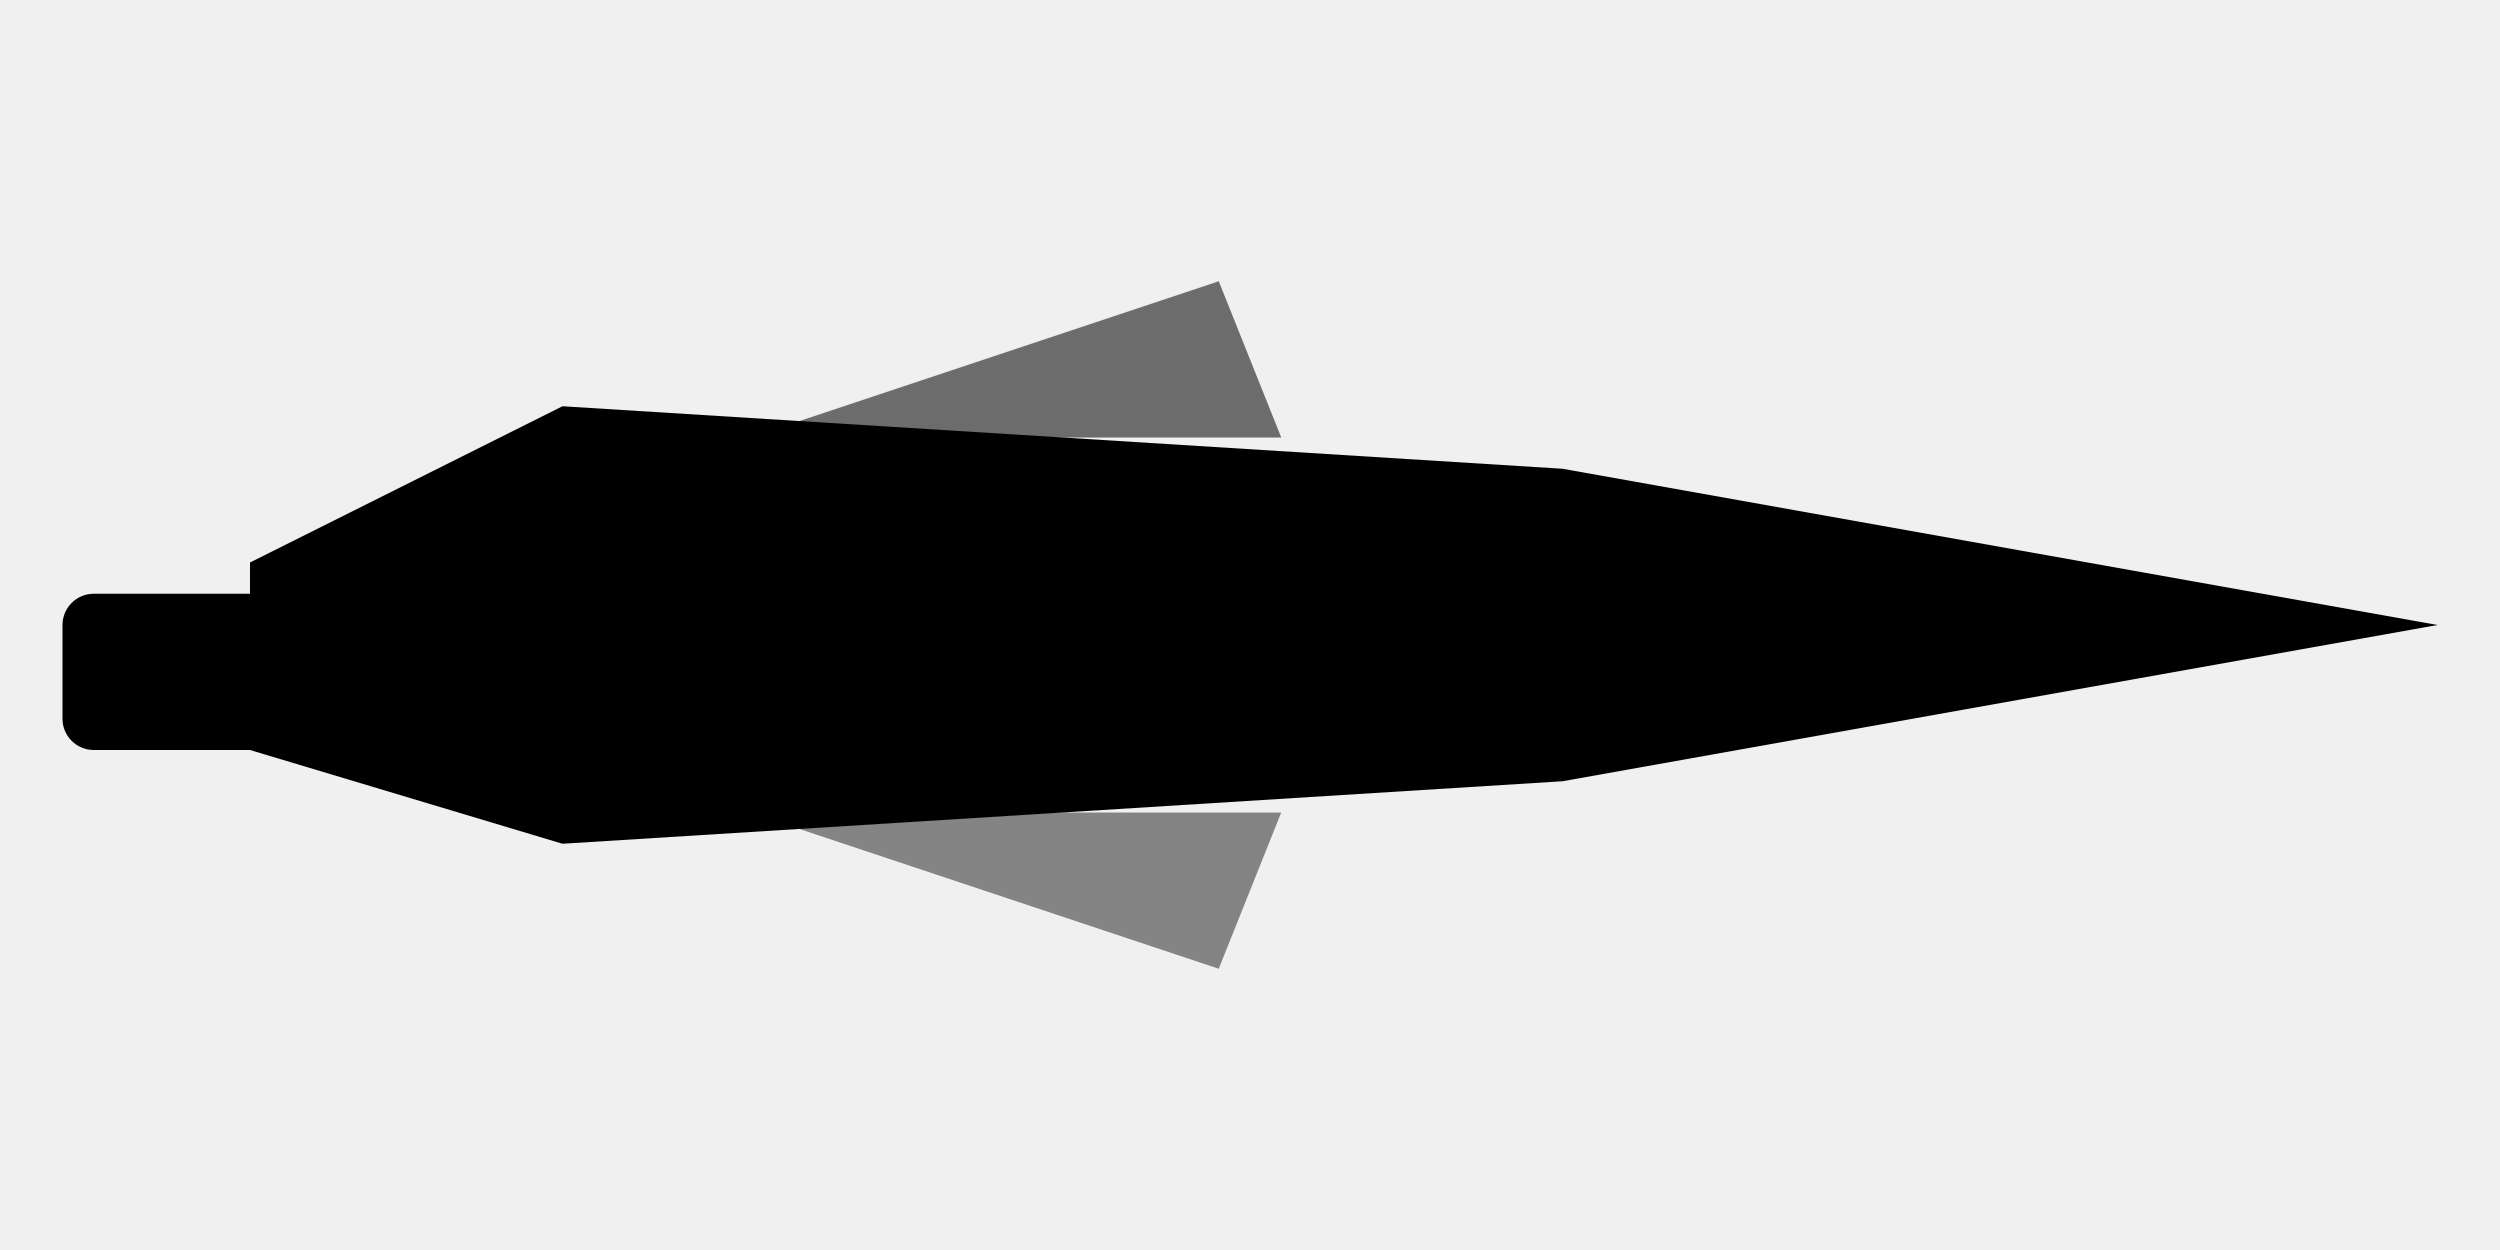
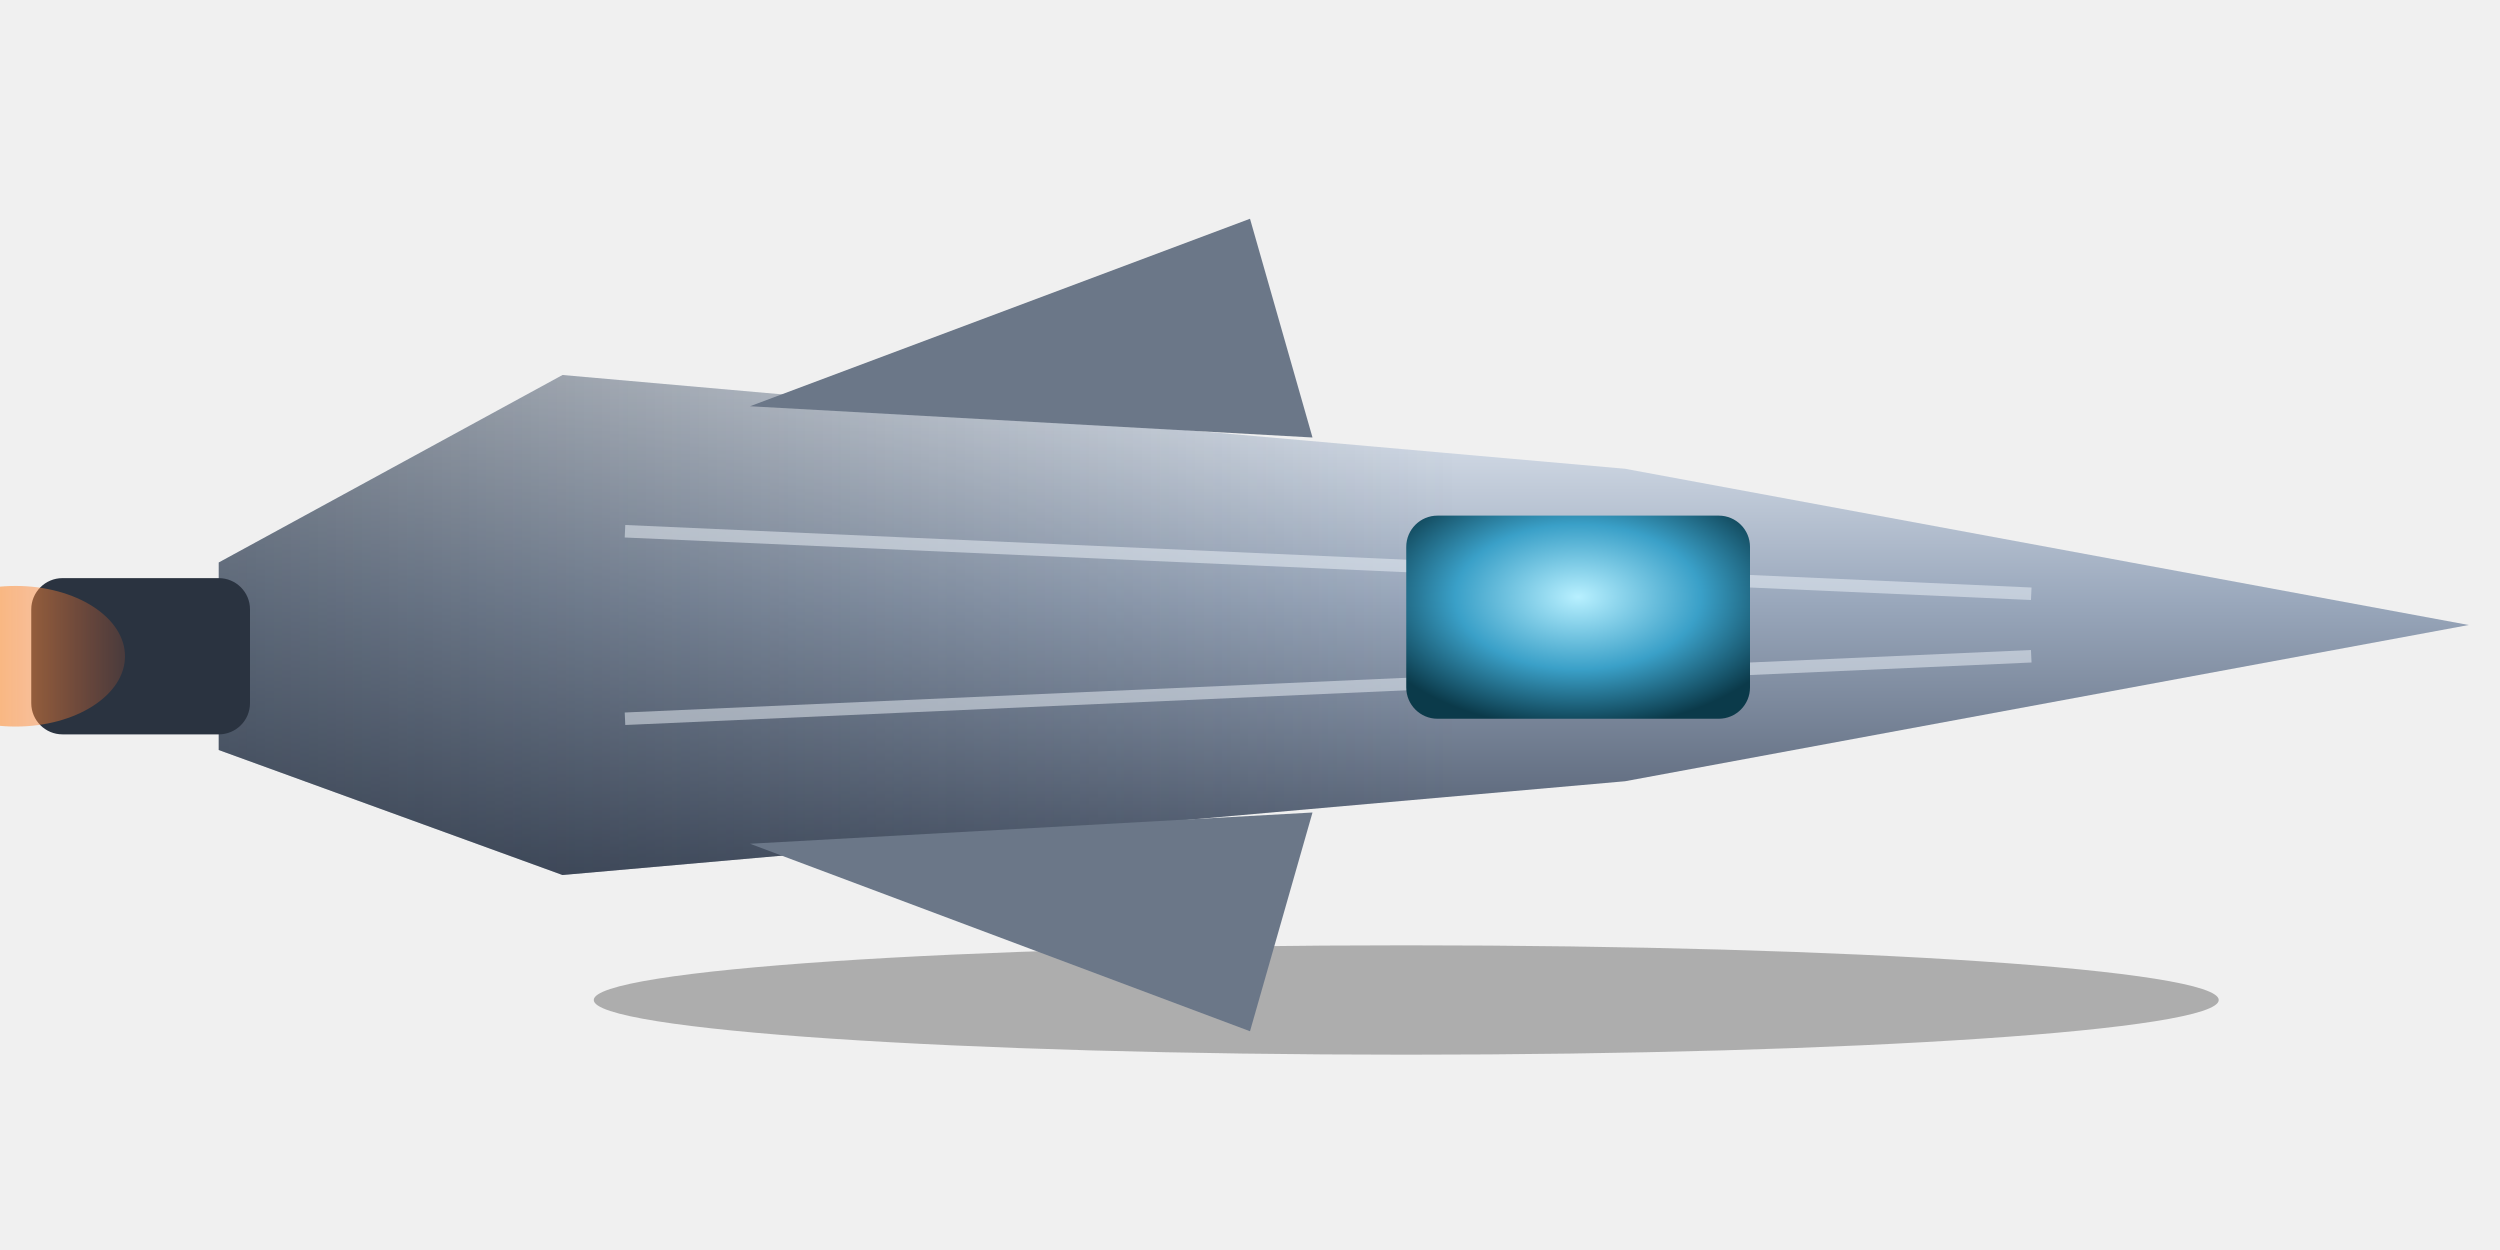
<svg xmlns="http://www.w3.org/2000/svg" class="hull-svg" viewBox="0 0 160 80" fill="none" aria-hidden="true">
+   <defs>
+     <linearGradient id="metal-ash-lance" x1="0" y1="0" x2="0" y2="1">
+       <stop offset="0%" stop-color="#E8EEF6" />
+       <stop offset="45%" stop-color="#9AA8BC" />
+       <stop offset="100%" stop-color="#4A5568" />
+     </linearGradient>
+     <linearGradient id="shade-ash-lance" x1="0" y1="0" x2="1" y2="0">
+       <stop offset="0%" stop-color="#2A3340" stop-opacity=".55" />
+       <stop offset="55%" stop-color="#2A3340" stop-opacity="0" />
+     </linearGradient>
+     <linearGradient id="glow-ash-lance" x1="0" y1="0" x2="1" y2="0">
+       <stop offset="0%" stop-color="#FFB24A" stop-opacity=".95" />
+       <stop offset="100%" stop-color="#FF6A2A" stop-opacity=".15" />
+     </linearGradient>
+     <radialGradient id="canopy-ash-lance" cx="50%" cy="40%" r="65%">
+       <stop offset="0%" stop-color="#B8F0FF" />
+       <stop offset="55%" stop-color="#3AA0C8" />
+       <stop offset="100%" stop-color="#0B3A4A" />
+     </radialGradient>
+   </defs>
+   <ellipse cx="90" cy="64" rx="52" ry="3.5" fill="#000" opacity=".28" />
  <g id="hull">
-     <path fill="currentColor" d="M16 36 L16 48 L36 54 L100 50 L156 40 L100 30 L36 26 Z" />
-     <path fill="currentColor" opacity=".55" d="M48 28 L78 18 L82 28 Z" />
-     <path fill="currentColor" opacity=".45" d="M48 52 L78 62 L82 52 Z" />
+     <path fill="url(#metal-ash-lance)" d="M14 36 L14 48 L36 56 L104 50 L158 40 L104 30 L36 24 Z" />
+     <path fill="url(#shade-ash-lance)" d="M14 36 L14 48 L36 56 L104 50 L158 40 L104 30 L36 24 Z" />
+     <path fill="#6B7788" d="M48 26 L80 14 L84 28 Z" />
+     <path fill="#6B7788" d="M48 54 L80 66 L84 52 Z" />
+     <path stroke="#EEF3FA" stroke-width=".8" opacity=".5" d="M40 34 L130 38 M40 46 L130 42" />
  </g>
  <g id="canopy">
-     <circle cx="96" cy="40" r="2.5" fill="currentColor" opacity=".85" />
-     <rect x="88" y="34" width="20" height="12" rx="2" fill="currentColor" opacity=".7" />
+     <circle cx="100" cy="40" r="3" fill="#E8FBFF" opacity=".85" />
+     <rect x="90" y="33" width="22" height="13" rx="2" fill="url(#canopy-ash-lance)" />
  </g>
  <g id="thruster">
-     <rect x="4" y="38" width="14" height="10" rx="2" fill="currentColor" />
+     <rect x="2" y="37" width="14" height="10" rx="2" fill="#2A3340" />
+     <ellipse cx="1" cy="42" rx="7" ry="4.5" fill="url(#glow-ash-lance)" />
  </g>
  <g id="hit-flash" opacity="0">
-     <rect width="160" height="80" fill="currentColor" />
+     <rect width="160" height="80" fill="#fff" />
  </g>
</svg>
